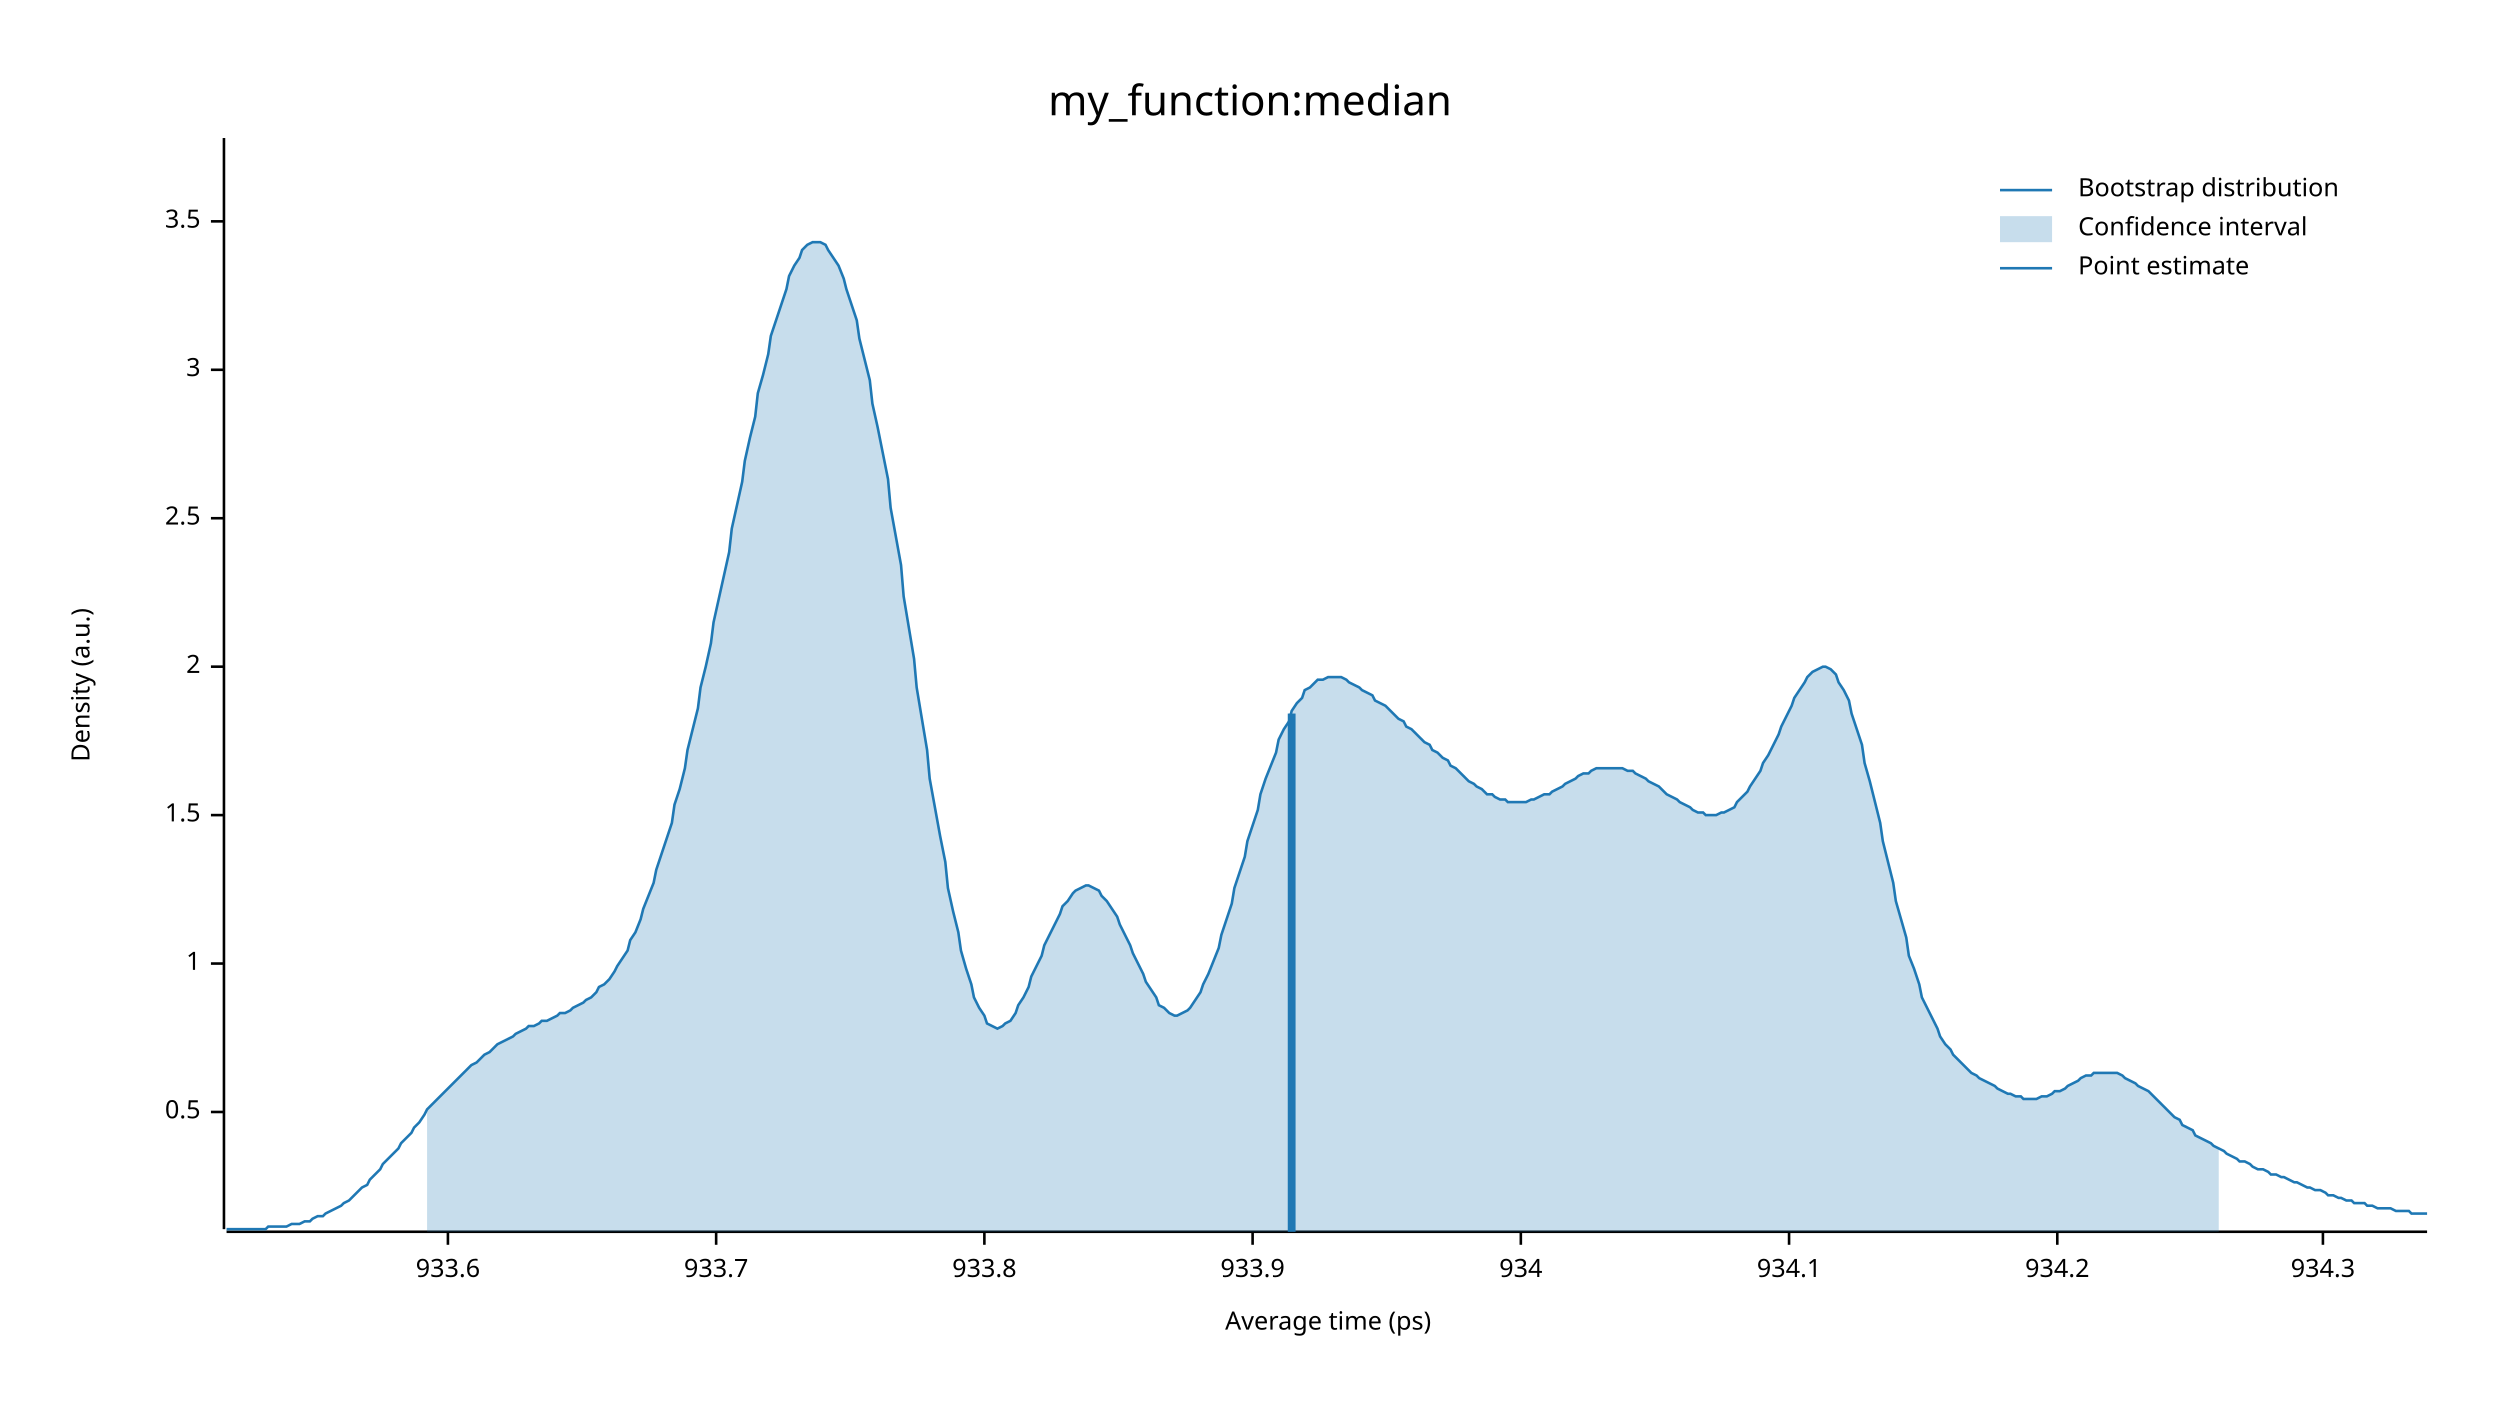
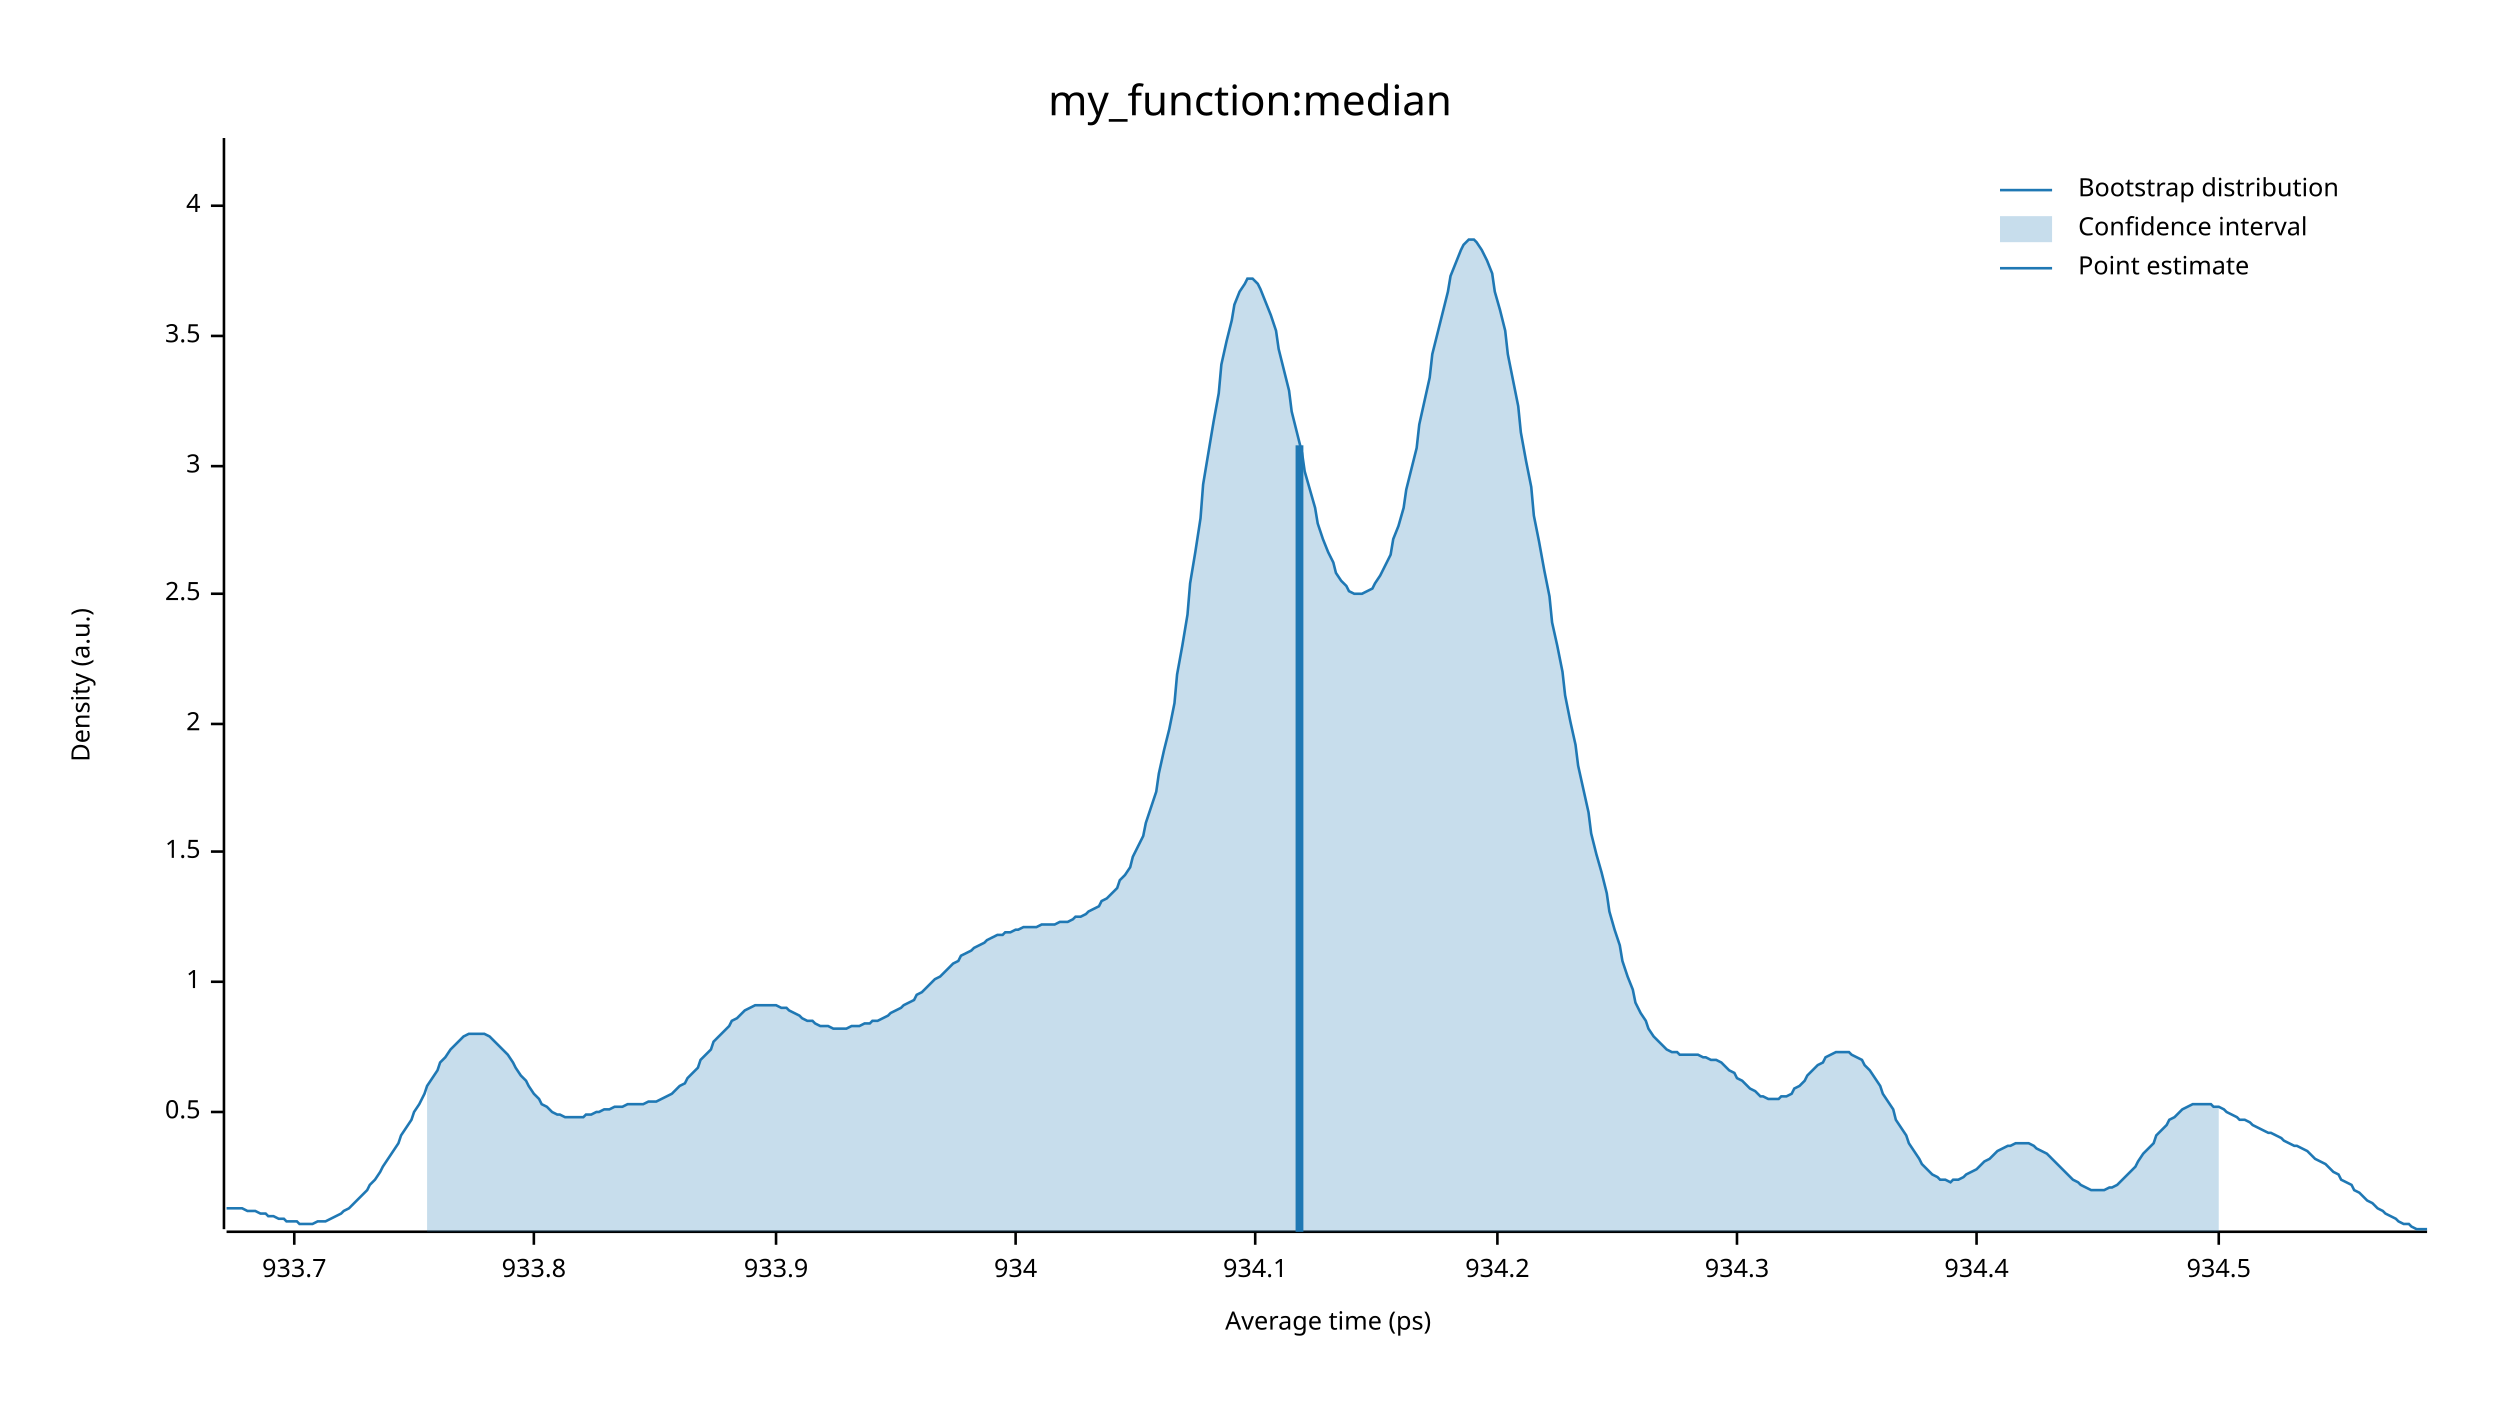
<svg xmlns="http://www.w3.org/2000/svg" width="960" height="540" viewBox="0 0 960 540">
  <text x="480" y="32" dy="0.76em" text-anchor="middle" font-family="sans-serif" font-size="16.129" opacity="1" fill="#000000">
my_function:median
</text>
  <text x="27" y="263" dy="0.76em" text-anchor="middle" font-family="sans-serif" font-size="9.677" opacity="1" fill="#000000" transform="rotate(270, 27, 263)">
Density (a.u.)
</text>
  <text x="510" y="513" dy="-0.5ex" text-anchor="middle" font-family="sans-serif" font-size="9.677" opacity="1" fill="#000000">
Average time (ps)
</text>
  <polyline fill="none" opacity="1" stroke="#000000" stroke-width="1" points="86,53 86,472 " />
  <text x="77" y="427" dy="0.5ex" text-anchor="end" font-family="sans-serif" font-size="9.677" opacity="1" fill="#000000">
0.5
</text>
  <polyline fill="none" opacity="1" stroke="#000000" stroke-width="1" points="81,427 86,427 " />
-   <text x="77" y="370" dy="0.5ex" text-anchor="end" font-family="sans-serif" font-size="9.677" opacity="1" fill="#000000">
+   <text x="77" y="377" dy="0.5ex" text-anchor="end" font-family="sans-serif" font-size="9.677" opacity="1" fill="#000000">
1
</text>
-   <polyline fill="none" opacity="1" stroke="#000000" stroke-width="1" points="81,370 86,370 " />
-   <text x="77" y="313" dy="0.5ex" text-anchor="end" font-family="sans-serif" font-size="9.677" opacity="1" fill="#000000">
+   <polyline fill="none" opacity="1" stroke="#000000" stroke-width="1" points="81,377 86,377 " />
+   <text x="77" y="327" dy="0.5ex" text-anchor="end" font-family="sans-serif" font-size="9.677" opacity="1" fill="#000000">
1.5
</text>
-   <polyline fill="none" opacity="1" stroke="#000000" stroke-width="1" points="81,313 86,313 " />
-   <text x="77" y="256" dy="0.5ex" text-anchor="end" font-family="sans-serif" font-size="9.677" opacity="1" fill="#000000">
+   <polyline fill="none" opacity="1" stroke="#000000" stroke-width="1" points="81,327 86,327 " />
+   <text x="77" y="278" dy="0.5ex" text-anchor="end" font-family="sans-serif" font-size="9.677" opacity="1" fill="#000000">
2
</text>
-   <polyline fill="none" opacity="1" stroke="#000000" stroke-width="1" points="81,256 86,256 " />
-   <text x="77" y="199" dy="0.5ex" text-anchor="end" font-family="sans-serif" font-size="9.677" opacity="1" fill="#000000">
+   <polyline fill="none" opacity="1" stroke="#000000" stroke-width="1" points="81,278 86,278 " />
+   <text x="77" y="228" dy="0.5ex" text-anchor="end" font-family="sans-serif" font-size="9.677" opacity="1" fill="#000000">
2.5
</text>
-   <polyline fill="none" opacity="1" stroke="#000000" stroke-width="1" points="81,199 86,199 " />
-   <text x="77" y="142" dy="0.5ex" text-anchor="end" font-family="sans-serif" font-size="9.677" opacity="1" fill="#000000">
+   <polyline fill="none" opacity="1" stroke="#000000" stroke-width="1" points="81,228 86,228 " />
+   <text x="77" y="179" dy="0.5ex" text-anchor="end" font-family="sans-serif" font-size="9.677" opacity="1" fill="#000000">
3
</text>
-   <polyline fill="none" opacity="1" stroke="#000000" stroke-width="1" points="81,142 86,142 " />
-   <text x="77" y="85" dy="0.5ex" text-anchor="end" font-family="sans-serif" font-size="9.677" opacity="1" fill="#000000">
+   <polyline fill="none" opacity="1" stroke="#000000" stroke-width="1" points="81,179 86,179 " />
+   <text x="77" y="129" dy="0.5ex" text-anchor="end" font-family="sans-serif" font-size="9.677" opacity="1" fill="#000000">
3.5
</text>
-   <polyline fill="none" opacity="1" stroke="#000000" stroke-width="1" points="81,85 86,85 " />
+   <polyline fill="none" opacity="1" stroke="#000000" stroke-width="1" points="81,129 86,129 " />
+   <text x="77" y="79" dy="0.5ex" text-anchor="end" font-family="sans-serif" font-size="9.677" opacity="1" fill="#000000">
+ 4
+ </text>
+   <polyline fill="none" opacity="1" stroke="#000000" stroke-width="1" points="81,79 86,79 " />
  <polyline fill="none" opacity="1" stroke="#000000" stroke-width="1" points="87,473 932,473 " />
-   <text x="172" y="483" dy="0.76em" text-anchor="middle" font-family="sans-serif" font-size="9.677" opacity="1" fill="#000000">
- 933.6
- </text>
-   <polyline fill="none" opacity="1" stroke="#000000" stroke-width="1" points="172,473 172,478 " />
-   <text x="275" y="483" dy="0.76em" text-anchor="middle" font-family="sans-serif" font-size="9.677" opacity="1" fill="#000000">
+   <text x="113" y="483" dy="0.76em" text-anchor="middle" font-family="sans-serif" font-size="9.677" opacity="1" fill="#000000">
933.7
</text>
-   <polyline fill="none" opacity="1" stroke="#000000" stroke-width="1" points="275,473 275,478 " />
-   <text x="378" y="483" dy="0.76em" text-anchor="middle" font-family="sans-serif" font-size="9.677" opacity="1" fill="#000000">
+   <polyline fill="none" opacity="1" stroke="#000000" stroke-width="1" points="113,473 113,478 " />
+   <text x="205" y="483" dy="0.76em" text-anchor="middle" font-family="sans-serif" font-size="9.677" opacity="1" fill="#000000">
933.8
</text>
-   <polyline fill="none" opacity="1" stroke="#000000" stroke-width="1" points="378,473 378,478 " />
-   <text x="481" y="483" dy="0.76em" text-anchor="middle" font-family="sans-serif" font-size="9.677" opacity="1" fill="#000000">
+   <polyline fill="none" opacity="1" stroke="#000000" stroke-width="1" points="205,473 205,478 " />
+   <text x="298" y="483" dy="0.76em" text-anchor="middle" font-family="sans-serif" font-size="9.677" opacity="1" fill="#000000">
933.9
</text>
-   <polyline fill="none" opacity="1" stroke="#000000" stroke-width="1" points="481,473 481,478 " />
-   <text x="584" y="483" dy="0.76em" text-anchor="middle" font-family="sans-serif" font-size="9.677" opacity="1" fill="#000000">
+   <polyline fill="none" opacity="1" stroke="#000000" stroke-width="1" points="298,473 298,478 " />
+   <text x="390" y="483" dy="0.76em" text-anchor="middle" font-family="sans-serif" font-size="9.677" opacity="1" fill="#000000">
934
</text>
-   <polyline fill="none" opacity="1" stroke="#000000" stroke-width="1" points="584,473 584,478 " />
-   <text x="687" y="483" dy="0.76em" text-anchor="middle" font-family="sans-serif" font-size="9.677" opacity="1" fill="#000000">
+   <polyline fill="none" opacity="1" stroke="#000000" stroke-width="1" points="390,473 390,478 " />
+   <text x="482" y="483" dy="0.76em" text-anchor="middle" font-family="sans-serif" font-size="9.677" opacity="1" fill="#000000">
934.1
</text>
-   <polyline fill="none" opacity="1" stroke="#000000" stroke-width="1" points="687,473 687,478 " />
-   <text x="790" y="483" dy="0.76em" text-anchor="middle" font-family="sans-serif" font-size="9.677" opacity="1" fill="#000000">
+   <polyline fill="none" opacity="1" stroke="#000000" stroke-width="1" points="482,473 482,478 " />
+   <text x="575" y="483" dy="0.76em" text-anchor="middle" font-family="sans-serif" font-size="9.677" opacity="1" fill="#000000">
934.2
</text>
-   <polyline fill="none" opacity="1" stroke="#000000" stroke-width="1" points="790,473 790,478 " />
-   <text x="892" y="483" dy="0.76em" text-anchor="middle" font-family="sans-serif" font-size="9.677" opacity="1" fill="#000000">
+   <polyline fill="none" opacity="1" stroke="#000000" stroke-width="1" points="575,473 575,478 " />
+   <text x="667" y="483" dy="0.76em" text-anchor="middle" font-family="sans-serif" font-size="9.677" opacity="1" fill="#000000">
934.3
</text>
-   <polyline fill="none" opacity="1" stroke="#000000" stroke-width="1" points="892,473 892,478 " />
-   <polyline fill="none" opacity="1" stroke="#1F78B4" stroke-width="1" points="87,472 88,472 90,472 92,472 93,472 95,472 97,472 98,472 100,472 102,472 103,471 105,471 107,471 109,471 110,471 112,470 114,470 115,470 117,469 119,469 120,468 122,467 124,467 125,466 127,465 129,464 131,463 132,462 134,461 136,459 137,458 139,456 141,455 142,453 144,451 146,449 147,447 149,445 151,443 153,441 154,439 156,437 158,435 159,433 161,431 163,428 164,426 166,424 168,422 169,421 171,419 173,417 175,415 176,414 178,412 180,410 181,409 183,408 185,406 186,405 188,404 190,402 191,401 193,400 195,399 197,398 198,397 200,396 202,395 203,394 205,394 207,393 208,392 210,392 212,391 214,390 215,389 217,389 219,388 220,387 222,386 224,385 225,384 227,383 229,381 230,379 232,378 234,376 236,373 237,371 239,368 241,365 242,361 244,358 246,353 247,349 249,344 251,339 252,334 254,328 256,322 258,316 259,309 261,303 263,295 264,288 266,280 268,272 269,264 271,256 273,247 274,239 276,230 278,221 280,212 281,203 283,194 285,185 286,177 288,168 290,160 291,151 293,144 295,136 296,129 298,123 300,117 302,111 303,106 305,102 307,99 308,96 310,94 312,93 313,93 315,93 317,94 318,96 320,99 322,102 324,107 325,111 327,117 329,123 330,130 332,138 334,146 335,155 337,164 339,174 341,184 342,195 344,206 346,217 347,229 349,241 351,253 352,264 354,276 356,288 357,299 359,310 361,321 363,331 364,341 366,350 368,358 369,365 371,372 373,378 374,383 376,387 378,390 379,393 381,394 383,395 385,394 386,393 388,392 390,389 391,386 393,383 395,379 396,375 398,371 400,367 401,363 403,359 405,355 407,351 408,348 410,346 412,343 413,342 415,341 417,340 418,340 420,341 422,342 423,344 425,346 427,349 429,352 430,355 432,359 434,363 435,366 437,370 439,374 440,377 442,380 444,383 445,386 447,387 449,389 451,390 452,390 454,389 456,388 457,387 459,384 461,381 462,378 464,374 466,369 468,364 469,359 471,353 473,347 474,341 476,335 478,329 479,323 481,317 483,311 484,305 486,299 488,294 490,289 491,284 493,280 495,277 496,273 498,270 500,268 501,265 503,264 505,262 506,261 508,261 510,260 512,260 513,260 515,260 517,261 518,262 520,263 522,264 523,265 525,266 527,267 528,269 530,270 532,271 534,273 535,274 537,276 539,277 540,279 542,280 544,282 545,283 547,285 549,286 550,288 552,289 554,291 556,292 557,294 559,295 561,297 562,298 564,300 566,301 567,302 569,303 571,305 573,305 574,306 576,307 578,307 579,308 581,308 583,308 584,308 586,308 588,307 589,307 591,306 593,305 595,305 596,304 598,303 600,302 601,301 603,300 605,299 606,298 608,297 610,297 611,296 613,295 615,295 617,295 618,295 620,295 622,295 623,295 625,296 627,296 628,297 630,298 632,299 633,300 635,301 637,302 639,304 640,305 642,306 644,307 645,308 647,309 649,310 650,311 652,312 654,312 655,313 657,313 659,313 661,312 662,312 664,311 666,310 667,308 669,306 671,304 672,302 674,299 676,296 677,293 679,290 681,286 683,282 684,279 686,275 688,271 689,268 691,265 693,262 694,260 696,258 698,257 700,256 701,256 703,257 705,259 706,262 708,265 710,269 711,274 713,280 715,286 716,293 718,300 720,308 722,316 723,323 725,331 727,339 728,346 730,353 732,360 733,367 735,372 737,378 738,383 740,387 742,391 744,395 745,398 747,401 749,403 750,405 752,407 754,409 755,410 757,412 759,413 760,414 762,415 764,416 766,417 767,418 769,419 771,420 772,420 774,421 776,421 777,422 779,422 781,422 782,422 784,421 786,421 788,420 789,419 791,419 793,418 794,417 796,416 798,415 799,414 801,413 803,413 804,412 806,412 808,412 810,412 811,412 813,412 815,413 816,414 818,415 820,416 821,417 823,418 825,419 827,421 828,422 830,424 832,426 833,427 835,429 837,430 838,432 840,433 842,434 843,436 845,437 847,438 849,439 850,440 852,441 854,442 855,443 857,444 859,445 860,446 862,446 864,447 865,448 867,449 869,449 871,450 872,451 874,451 876,452 877,452 879,453 881,454 882,454 884,455 886,456 887,456 889,457 891,457 893,458 894,459 896,459 898,460 899,460 901,461 903,461 904,462 906,462 908,462 909,463 911,463 913,464 915,464 916,464 918,464 920,465 921,465 923,465 925,465 926,466 928,466 930,466 932,466 " />
-   <polygon opacity="0.25" fill="#1F78B4" points="164,426 166,424 168,422 169,421 171,419 173,417 175,415 176,414 178,412 180,410 181,409 183,408 185,406 186,405 188,404 190,402 191,401 193,400 195,399 197,398 198,397 200,396 202,395 203,394 205,394 207,393 208,392 210,392 212,391 214,390 215,389 217,389 219,388 220,387 222,386 224,385 225,384 227,383 229,381 230,379 232,378 234,376 236,373 237,371 239,368 241,365 242,361 244,358 246,353 247,349 249,344 251,339 252,334 254,328 256,322 258,316 259,309 261,303 263,295 264,288 266,280 268,272 269,264 271,256 273,247 274,239 276,230 278,221 280,212 281,203 283,194 285,185 286,177 288,168 290,160 291,151 293,144 295,136 296,129 298,123 300,117 302,111 303,106 305,102 307,99 308,96 310,94 312,93 313,93 315,93 317,94 318,96 320,99 322,102 324,107 325,111 327,117 329,123 330,130 332,138 334,146 335,155 337,164 339,174 341,184 342,195 344,206 346,217 347,229 349,241 351,253 352,264 354,276 356,288 357,299 359,310 361,321 363,331 364,341 366,350 368,358 369,365 371,372 373,378 374,383 376,387 378,390 379,393 381,394 383,395 385,394 386,393 388,392 390,389 391,386 393,383 395,379 396,375 398,371 400,367 401,363 403,359 405,355 407,351 408,348 410,346 412,343 413,342 415,341 417,340 418,340 420,341 422,342 423,344 425,346 427,349 429,352 430,355 432,359 434,363 435,366 437,370 439,374 440,377 442,380 444,383 445,386 447,387 449,389 451,390 452,390 454,389 456,388 457,387 459,384 461,381 462,378 464,374 466,369 468,364 469,359 471,353 473,347 474,341 476,335 478,329 479,323 481,317 483,311 484,305 486,299 488,294 490,289 491,284 493,280 495,277 496,273 498,270 500,268 501,265 503,264 505,262 506,261 508,261 510,260 512,260 513,260 515,260 517,261 518,262 520,263 522,264 523,265 525,266 527,267 528,269 530,270 532,271 534,273 535,274 537,276 539,277 540,279 542,280 544,282 545,283 547,285 549,286 550,288 552,289 554,291 556,292 557,294 559,295 561,297 562,298 564,300 566,301 567,302 569,303 571,305 573,305 574,306 576,307 578,307 579,308 581,308 583,308 584,308 586,308 588,307 589,307 591,306 593,305 595,305 596,304 598,303 600,302 601,301 603,300 605,299 606,298 608,297 610,297 611,296 613,295 615,295 617,295 618,295 620,295 622,295 623,295 625,296 627,296 628,297 630,298 632,299 633,300 635,301 637,302 639,304 640,305 642,306 644,307 645,308 647,309 649,310 650,311 652,312 654,312 655,313 657,313 659,313 661,312 662,312 664,311 666,310 667,308 669,306 671,304 672,302 674,299 676,296 677,293 679,290 681,286 683,282 684,279 686,275 688,271 689,268 691,265 693,262 694,260 696,258 698,257 700,256 701,256 703,257 705,259 706,262 708,265 710,269 711,274 713,280 715,286 716,293 718,300 720,308 722,316 723,323 725,331 727,339 728,346 730,353 732,360 733,367 735,372 737,378 738,383 740,387 742,391 744,395 745,398 747,401 749,403 750,405 752,407 754,409 755,410 757,412 759,413 760,414 762,415 764,416 766,417 767,418 769,419 771,420 772,420 774,421 776,421 777,422 779,422 781,422 782,422 784,421 786,421 788,420 789,419 791,419 793,418 794,417 796,416 798,415 799,414 801,413 803,413 804,412 806,412 808,412 810,412 811,412 813,412 815,413 816,414 818,415 820,416 821,417 823,418 825,419 827,421 828,422 830,424 832,426 833,427 835,429 837,430 838,432 840,433 842,434 843,436 845,437 847,438 849,439 850,440 852,441 852,473 164,473 " />
-   <polyline fill="none" opacity="1" stroke="#1F78B4" stroke-width="3" points="496,473 496,274 " />
+   <polyline fill="none" opacity="1" stroke="#000000" stroke-width="1" points="667,473 667,478 " />
+   <text x="759" y="483" dy="0.76em" text-anchor="middle" font-family="sans-serif" font-size="9.677" opacity="1" fill="#000000">
+ 934.4
+ </text>
+   <polyline fill="none" opacity="1" stroke="#000000" stroke-width="1" points="759,473 759,478 " />
+   <text x="852" y="483" dy="0.76em" text-anchor="middle" font-family="sans-serif" font-size="9.677" opacity="1" fill="#000000">
+ 934.5
+ </text>
+   <polyline fill="none" opacity="1" stroke="#000000" stroke-width="1" points="852,473 852,478 " />
+   <polyline fill="none" opacity="1" stroke="#1F78B4" stroke-width="1" points="87,464 88,464 90,464 92,464 93,464 95,465 97,465 98,465 100,466 102,466 103,467 105,467 107,468 109,468 110,469 112,469 114,469 115,470 117,470 119,470 120,470 122,469 124,469 125,469 127,468 129,467 131,466 132,465 134,464 136,462 137,461 139,459 141,457 142,455 144,453 146,450 147,448 149,445 151,442 153,439 154,436 156,433 158,430 159,427 161,424 163,420 164,417 166,414 168,411 169,408 171,406 173,403 175,401 176,400 178,398 180,397 181,397 183,397 185,397 186,397 188,398 190,400 191,401 193,403 195,405 197,408 198,410 200,413 202,415 203,417 205,420 207,422 208,424 210,425 212,427 214,428 215,428 217,429 219,429 220,429 222,429 224,429 225,428 227,428 229,427 230,427 232,426 234,426 236,425 237,425 239,425 241,424 242,424 244,424 246,424 247,424 249,423 251,423 252,423 254,422 256,421 258,420 259,419 261,417 263,416 264,414 266,412 268,410 269,407 271,405 273,403 274,400 276,398 278,396 280,394 281,392 283,391 285,389 286,388 288,387 290,386 291,386 293,386 295,386 296,386 298,386 300,387 302,387 303,388 305,389 307,390 308,391 310,392 312,392 313,393 315,394 317,394 318,394 320,395 322,395 324,395 325,395 327,394 329,394 330,394 332,393 334,393 335,392 337,392 339,391 341,390 342,389 344,388 346,387 347,386 349,385 351,384 352,382 354,381 356,379 357,378 359,376 361,375 363,373 364,372 366,370 368,369 369,367 371,366 373,365 374,364 376,363 378,362 379,361 381,360 383,359 385,359 386,358 388,358 390,357 391,357 393,356 395,356 396,356 398,356 400,355 401,355 403,355 405,355 407,354 408,354 410,354 412,353 413,352 415,352 417,351 418,350 420,349 422,348 423,346 425,345 427,343 429,341 430,338 432,336 434,333 435,329 437,325 439,321 440,316 442,310 444,304 445,297 447,288 449,280 451,270 452,259 454,248 456,236 457,224 459,212 461,199 462,186 464,174 466,162 468,151 469,140 471,131 473,123 474,117 476,112 478,109 479,107 481,107 483,109 484,111 486,116 488,121 490,127 491,134 493,142 495,150 496,158 498,166 500,174 501,181 503,188 505,195 506,201 508,207 510,212 512,216 513,220 515,223 517,225 518,227 520,228 522,228 523,228 525,227 527,226 528,224 530,221 532,217 534,213 535,207 537,202 539,195 540,188 542,180 544,172 545,163 547,154 549,145 550,136 552,128 554,120 556,112 557,106 559,101 561,96 562,94 564,92 566,92 567,93 569,96 571,100 573,105 574,112 576,119 578,127 579,136 581,146 583,156 584,166 586,177 588,187 589,198 591,208 593,219 595,229 596,239 598,248 600,258 601,267 603,277 605,286 606,294 608,303 610,312 611,320 613,328 615,335 617,343 618,350 620,357 622,363 623,369 625,375 627,380 628,385 630,389 632,392 633,395 635,398 637,400 639,402 640,403 642,404 644,404 645,405 647,405 649,405 650,405 652,405 654,406 655,406 657,407 659,407 661,408 662,409 664,411 666,412 667,414 669,415 671,417 672,418 674,419 676,421 677,421 679,422 681,422 683,422 684,421 686,421 688,420 689,418 691,417 693,415 694,413 696,411 698,409 700,408 701,406 703,405 705,404 706,404 708,404 710,404 711,405 713,406 715,407 716,409 718,411 720,414 722,417 723,420 725,423 727,426 728,430 730,433 732,436 733,439 735,442 737,445 738,447 740,449 742,451 744,452 745,453 747,453 749,454 750,453 752,453 754,452 755,451 757,450 759,449 760,448 762,446 764,445 766,443 767,442 769,441 771,440 772,440 774,439 776,439 777,439 779,439 781,440 782,441 784,442 786,443 788,445 789,446 791,448 793,450 794,451 796,453 798,454 799,455 801,456 803,457 804,457 806,457 808,457 810,456 811,456 813,455 815,453 816,452 818,450 820,448 821,446 823,443 825,441 827,439 828,436 830,434 832,432 833,430 835,429 837,427 838,426 840,425 842,424 843,424 845,424 847,424 849,424 850,425 852,425 854,426 855,427 857,428 859,429 860,430 862,430 864,431 865,432 867,433 869,434 871,435 872,435 874,436 876,437 877,438 879,439 881,440 882,440 884,441 886,442 887,443 889,445 891,446 893,447 894,448 896,450 898,451 899,453 901,454 903,455 904,457 906,458 908,460 909,461 911,462 913,464 915,465 916,466 918,467 920,468 921,469 923,470 925,470 926,471 928,472 930,472 932,472 " />
+   <polygon opacity="0.25" fill="#1F78B4" points="164,417 166,414 168,411 169,408 171,406 173,403 175,401 176,400 178,398 180,397 181,397 183,397 185,397 186,397 188,398 190,400 191,401 193,403 195,405 197,408 198,410 200,413 202,415 203,417 205,420 207,422 208,424 210,425 212,427 214,428 215,428 217,429 219,429 220,429 222,429 224,429 225,428 227,428 229,427 230,427 232,426 234,426 236,425 237,425 239,425 241,424 242,424 244,424 246,424 247,424 249,423 251,423 252,423 254,422 256,421 258,420 259,419 261,417 263,416 264,414 266,412 268,410 269,407 271,405 273,403 274,400 276,398 278,396 280,394 281,392 283,391 285,389 286,388 288,387 290,386 291,386 293,386 295,386 296,386 298,386 300,387 302,387 303,388 305,389 307,390 308,391 310,392 312,392 313,393 315,394 317,394 318,394 320,395 322,395 324,395 325,395 327,394 329,394 330,394 332,393 334,393 335,392 337,392 339,391 341,390 342,389 344,388 346,387 347,386 349,385 351,384 352,382 354,381 356,379 357,378 359,376 361,375 363,373 364,372 366,370 368,369 369,367 371,366 373,365 374,364 376,363 378,362 379,361 381,360 383,359 385,359 386,358 388,358 390,357 391,357 393,356 395,356 396,356 398,356 400,355 401,355 403,355 405,355 407,354 408,354 410,354 412,353 413,352 415,352 417,351 418,350 420,349 422,348 423,346 425,345 427,343 429,341 430,338 432,336 434,333 435,329 437,325 439,321 440,316 442,310 444,304 445,297 447,288 449,280 451,270 452,259 454,248 456,236 457,224 459,212 461,199 462,186 464,174 466,162 468,151 469,140 471,131 473,123 474,117 476,112 478,109 479,107 481,107 483,109 484,111 486,116 488,121 490,127 491,134 493,142 495,150 496,158 498,166 500,174 501,181 503,188 505,195 506,201 508,207 510,212 512,216 513,220 515,223 517,225 518,227 520,228 522,228 523,228 525,227 527,226 528,224 530,221 532,217 534,213 535,207 537,202 539,195 540,188 542,180 544,172 545,163 547,154 549,145 550,136 552,128 554,120 556,112 557,106 559,101 561,96 562,94 564,92 566,92 567,93 569,96 571,100 573,105 574,112 576,119 578,127 579,136 581,146 583,156 584,166 586,177 588,187 589,198 591,208 593,219 595,229 596,239 598,248 600,258 601,267 603,277 605,286 606,294 608,303 610,312 611,320 613,328 615,335 617,343 618,350 620,357 622,363 623,369 625,375 627,380 628,385 630,389 632,392 633,395 635,398 637,400 639,402 640,403 642,404 644,404 645,405 647,405 649,405 650,405 652,405 654,406 655,406 657,407 659,407 661,408 662,409 664,411 666,412 667,414 669,415 671,417 672,418 674,419 676,421 677,421 679,422 681,422 683,422 684,421 686,421 688,420 689,418 691,417 693,415 694,413 696,411 698,409 700,408 701,406 703,405 705,404 706,404 708,404 710,404 711,405 713,406 715,407 716,409 718,411 720,414 722,417 723,420 725,423 727,426 728,430 730,433 732,436 733,439 735,442 737,445 738,447 740,449 742,451 744,452 745,453 747,453 749,454 750,453 752,453 754,452 755,451 757,450 759,449 760,448 762,446 764,445 766,443 767,442 769,441 771,440 772,440 774,439 776,439 777,439 779,439 781,440 782,441 784,442 786,443 788,445 789,446 791,448 793,450 794,451 796,453 798,454 799,455 801,456 803,457 804,457 806,457 808,457 810,456 811,456 813,455 815,453 816,452 818,450 820,448 821,446 823,443 825,441 827,439 828,436 830,434 832,432 833,430 835,429 837,427 838,426 840,425 842,424 843,424 845,424 847,424 849,424 850,425 852,425 852,473 164,473 " />
+   <polyline fill="none" opacity="1" stroke="#1F78B4" stroke-width="3" points="499,473 499,171 " />
  <text x="798" y="68" dy="0.76em" text-anchor="start" font-family="sans-serif" font-size="9.677" opacity="1" fill="#000000">
Bootstrap distribution
</text>
  <text x="798" y="83" dy="0.76em" text-anchor="start" font-family="sans-serif" font-size="9.677" opacity="1" fill="#000000">
Confidence interval
</text>
  <text x="798" y="98" dy="0.76em" text-anchor="start" font-family="sans-serif" font-size="9.677" opacity="1" fill="#000000">
Point estimate
</text>
  <polyline fill="none" opacity="1" stroke="#1F78B4" stroke-width="1" points="768,73 788,73 " />
  <rect x="768" y="83" width="20" height="10" opacity="0.25" fill="#1F78B4" stroke="none" />
  <polyline fill="none" opacity="1" stroke="#1F78B4" stroke-width="1" points="768,103 788,103 " />
</svg>
